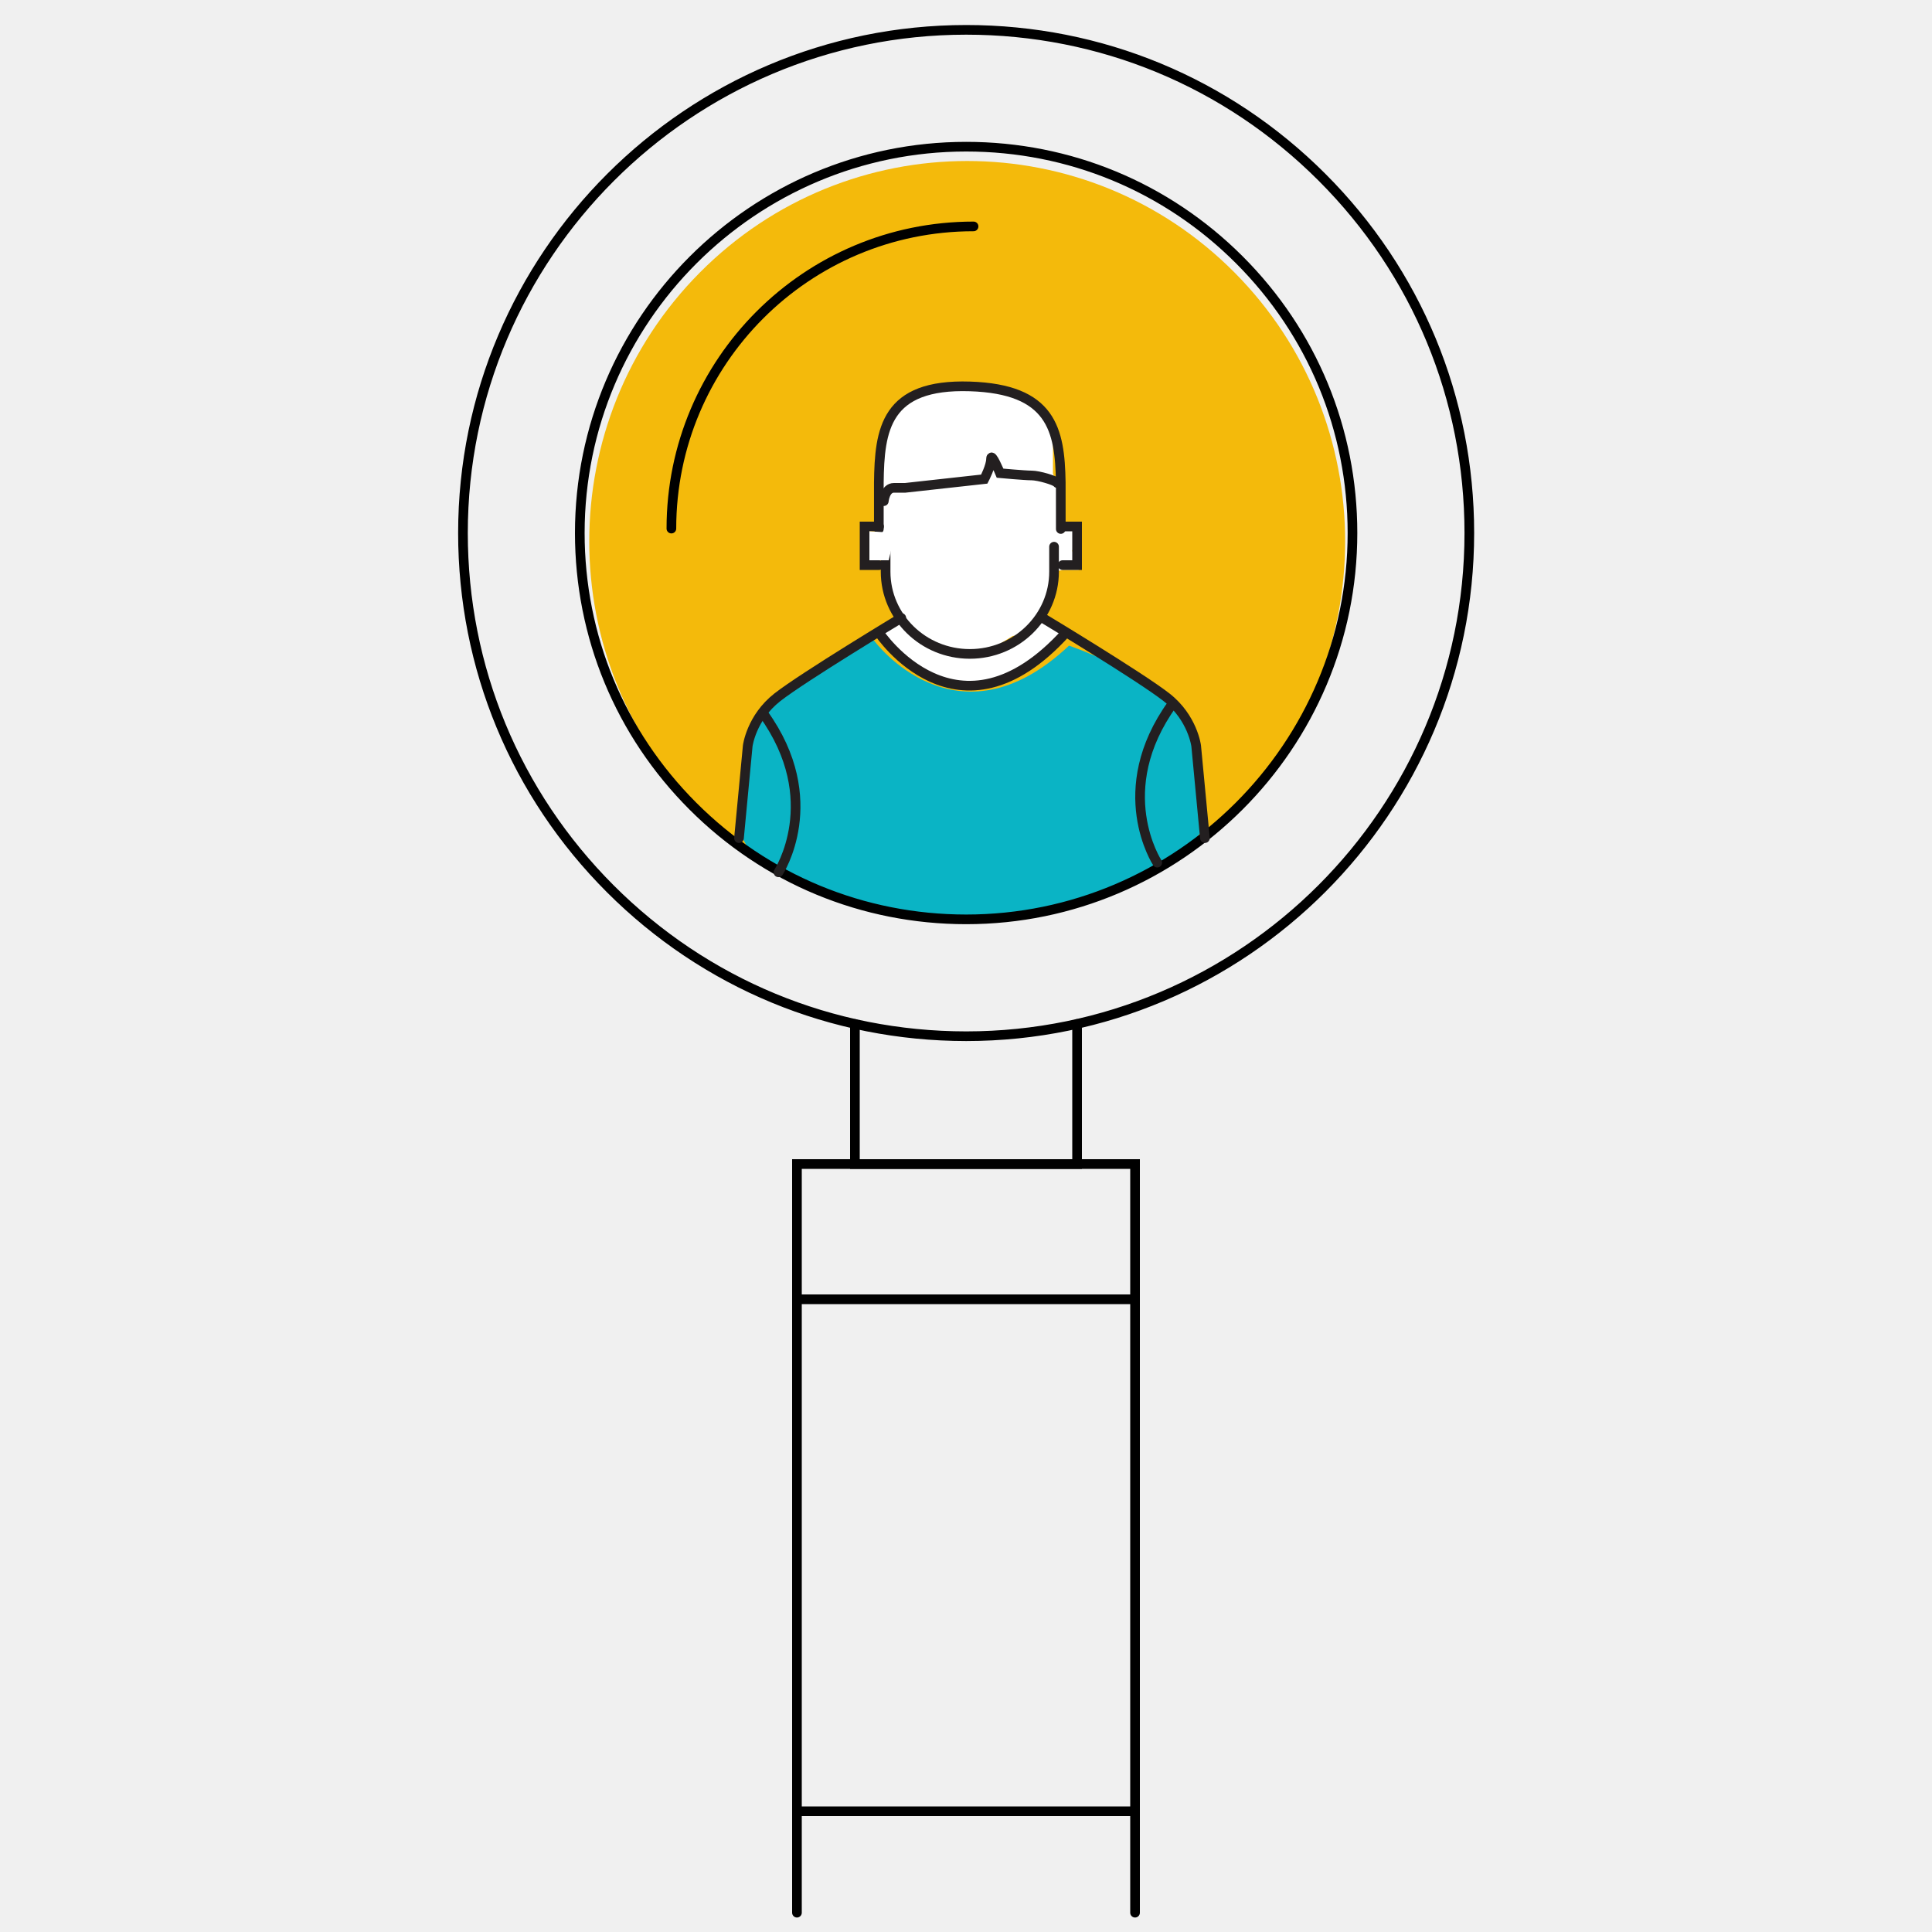
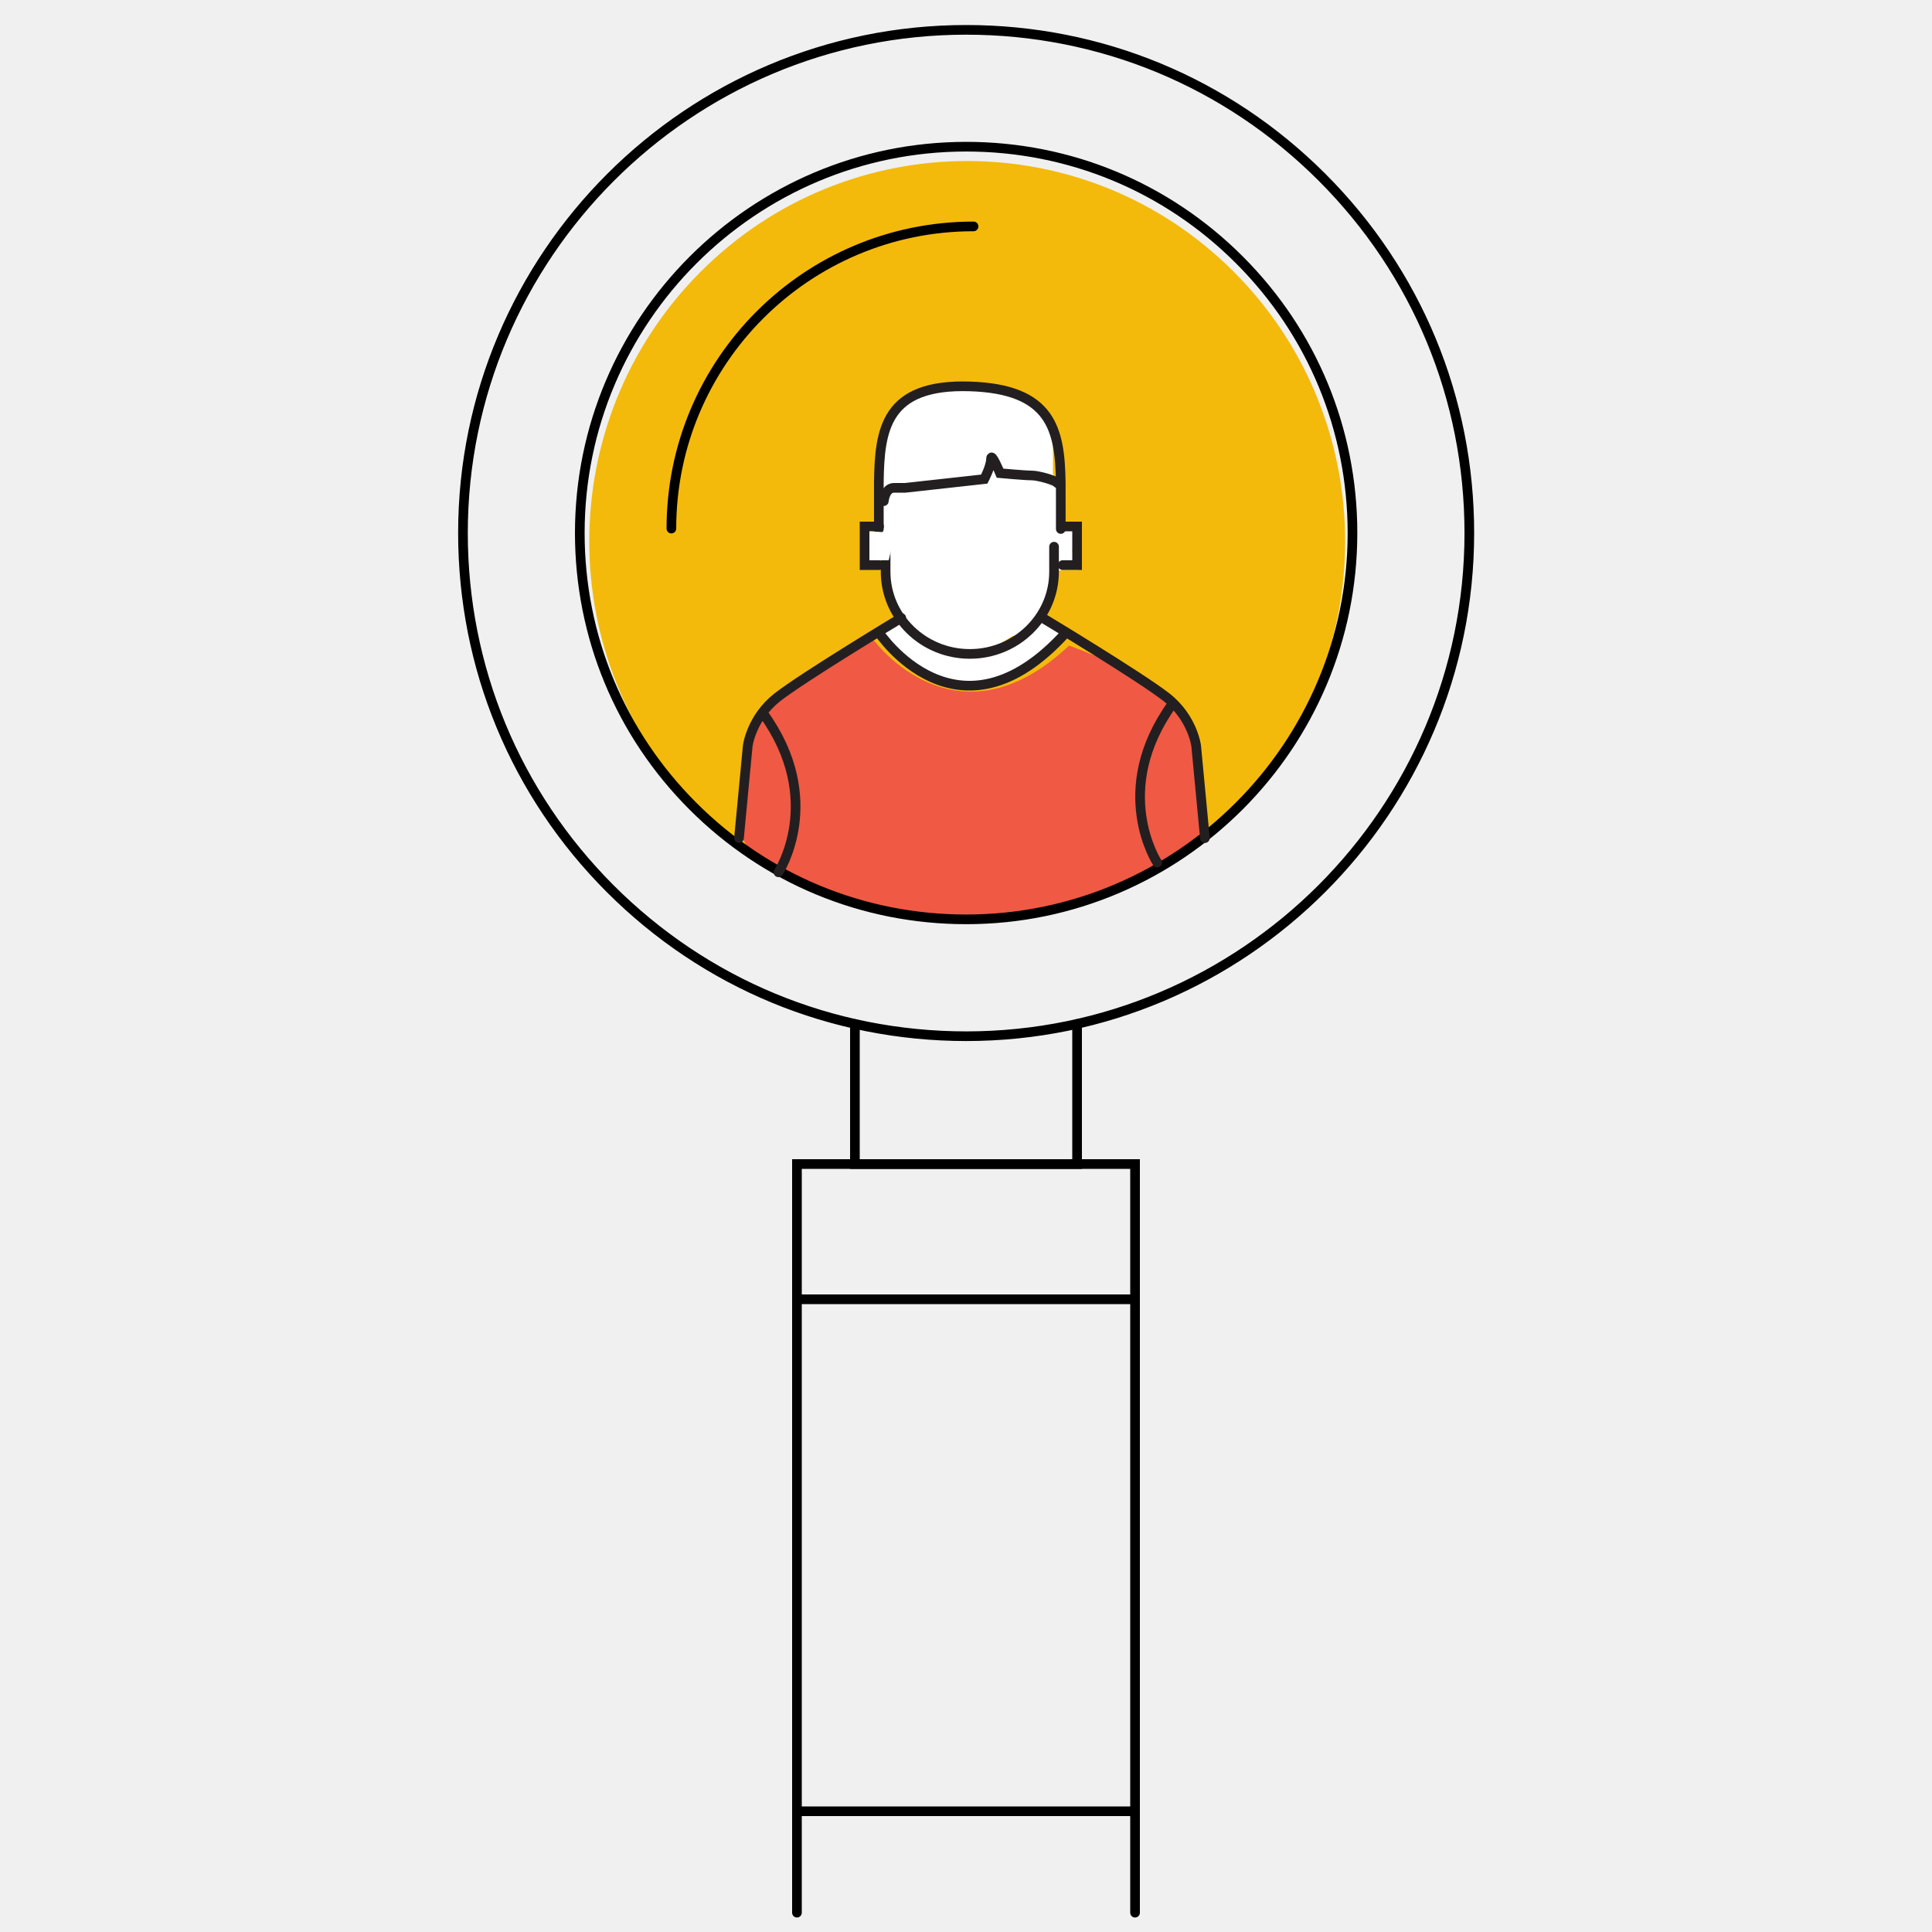
<svg xmlns="http://www.w3.org/2000/svg" version="1.1" id="Layer_1" x="0px" y="0px" width="200px" height="200px" viewBox="0 0 200 200" enable-background="new 0 0 200 200" xml:space="preserve">
  <g>
    <path fill="#F4BA0B" d="M127.789,28.202c15.28,15.376,15.28,40.306,0,55.68c-15.278,15.38-40.051,15.38-55.33,0   c-15.279-15.374-15.279-40.304,0-55.68C87.738,12.822,112.511,12.822,127.789,28.202z" />
-     <path fill="#0AB4C5" d="M76.5,86l0.5-3.666V80l0.403-2.782l0.764-2.051l2.307-2.984L83,70.333l3.833-1.833L89.5,66l1,0.333   c0,0,8.5,11.5,20.167,0.5l1.333,0.5l2.834,1.167l1.333,0.833l3,2l0.833,0.5l2.5,1.667l0.916,2.833L124,78v3l0.334,3.667   l0.307,1.132l-1.474,1.701l-1.833,1.167l-2.667,1.667l-3.167,1.5l-2.5,1.25L106.334,95H103l-2.984,0.173l-3.849-0.006l-3.333-0.333   l-3.833-1L82.333,91L79.5,89.5l-2.167-1.833L76.5,86z" />
+     <path fill="#F05944" d="M76.5,86l0.5-3.666V80l0.403-2.782l0.764-2.051l2.307-2.984L83,70.333l3.833-1.833L89.5,66l1,0.333   c0,0,8.5,11.5,20.167,0.5l1.333,0.5l2.834,1.167l1.333,0.833l3,2l0.833,0.5l2.5,1.667l0.916,2.833L124,78v3l0.334,3.667   l0.307,1.132l-1.474,1.701l-1.833,1.167l-2.667,1.667l-3.167,1.5l-2.5,1.25L106.334,95H103l-2.984,0.173l-3.849-0.006l-3.333-0.333   l-3.833-1L82.333,91L79.5,89.5l-2.167-1.833L76.5,86z" />
    <path fill="none" stroke="#000000" stroke-miterlimit="10" d="M128.295,26.897c-7.553-7.555-17.598-11.712-28.281-11.712   c-22.048,0-39.99,17.942-39.994,39.991c0.002,10.683,4.16,20.727,11.715,28.282c7.555,7.555,17.598,11.711,28.281,11.714   c22.051,0,39.994-17.943,39.992-39.994C140.008,44.496,135.85,34.452,128.295,26.897z" />
    <path fill="none" stroke="#000000" stroke-miterlimit="10" d="M136.848,18.345C127.01,8.506,113.928,3.09,100.016,3.09   c-28.719,0-52.086,23.369-52.09,52.087c0.002,13.912,5.418,26.992,15.256,36.835c9.841,9.837,22.92,15.251,36.834,15.257   c28.721,0,52.088-23.37,52.088-52.09C152.104,41.264,146.688,28.184,136.848,18.345z" />
    <polyline fill="none" stroke="#000000" stroke-linecap="round" stroke-miterlimit="10" points="88.5,106 88.5,120.5 111.5,120.5    111.5,106  " />
    <polyline fill="none" stroke="#000000" stroke-linecap="round" stroke-miterlimit="10" points="82.5,198 82.5,120.5 117.5,120.5    117.5,198  " />
    <line fill="none" stroke="#000000" stroke-linecap="round" stroke-miterlimit="10" x1="83" y1="187.5" x2="117" y2="187.5" />
    <line fill="none" stroke="#000000" stroke-linecap="round" stroke-miterlimit="10" x1="83" y1="134.5" x2="117" y2="134.5" />
    <path fill="none" stroke="#000000" stroke-linecap="round" stroke-linejoin="round" stroke-miterlimit="10" d="M69.502,54.719   c0-17.273,14.006-31.281,31.281-31.281" />
    <path d="M57,156" />
    <path fill="none" stroke="#000000" stroke-width="2" stroke-linecap="round" stroke-miterlimit="10" d="M57,156" />
    <path fill="none" stroke="#000000" stroke-linecap="round" stroke-miterlimit="10" d="M100.902,44.109" />
    <path fill="none" stroke="#000000" stroke-linecap="round" stroke-miterlimit="10" d="M100.902,44.109" />
    <path fill="none" stroke="#000000" stroke-linecap="round" stroke-linejoin="round" stroke-miterlimit="10" d="M116.061,68.311" />
    <path fill="none" stroke="#000000" stroke-linecap="round" stroke-linejoin="round" stroke-miterlimit="10" d="M82.967,63.055" />
    <polyline fill="none" points="93,64.833 95,69.333 95.833,71.333  " />
    <polygon fill="#FFFFFF" points="91.227,50.315 90.624,47.5 91.312,45.084 92.406,42.875 93.62,41.521 95.31,40.844 97.655,40.089    99.833,40 102,40 103.834,40.25 105.667,41.292 107.167,42.063 108.667,43.532 109,44.849 109,47.167 109,49 109.583,50.833    110,52.833 110,54 112,54.667 111,57 111.334,58.333 111.667,59 110,59 109.114,59.181 109.334,60.667 108.5,63 107.167,63.833    106.334,65.667 104.834,65.833 101.834,67.667 100.396,67.693 98,67.167 95.667,66.5 94,65.167 92.167,62.167 91.678,59.181    91.167,56.333 90.833,53.167  " />
    <polygon fill="#FFFFFF" points="93.333,64.25 94.667,65.5 96.083,66.667 97.083,66.833 98.5,67.417 99.583,67.5 101.334,67.667    102.75,67.5 104,66.833 105.334,66.167 106.334,65.667 107.084,64.917 107.667,64.417 108.834,64.583 110.167,65.667    107.584,68.167 105.75,69.167 104.167,70.167 101.75,71 99.417,70.833 97,70.333 94.167,68.583 92.917,67.583 92.083,66.75    91.25,65.583  " />
    <g>
      <path fill="none" stroke="#231F20" stroke-linecap="round" stroke-miterlimit="10" d="M109.813,54.761    c0-0.057-0.003-4.767-0.003-4.823c-0.084-5.503-0.976-9.67-9.415-9.938c-8.729-0.277-9.355,4.458-9.418,9.981    c0,0.042,0,4.736,0,4.779" />
      <path fill="none" stroke="#231F20" stroke-linecap="round" stroke-miterlimit="10" d="M91.678,56.593v2.588    c0,4.701,3.902,8.512,8.718,8.512c4.813,0,8.719-3.811,8.719-8.512v-2.588" />
      <path fill="none" stroke="#231F20" stroke-linecap="round" stroke-miterlimit="10" d="M91.491,51.878c0,0,0.118-1.378,1.053-1.378    s1.169,0,1.169,0l8.178-0.903c0,0,0.701-1.337,0.701-2.098c0-0.76,0.935,1.485,0.935,1.485s2.57,0.236,3.271,0.236    c0.702,0,2.526,0.519,2.665,0.797" />
      <polyline fill="none" stroke="#231F20" stroke-linecap="round" stroke-miterlimit="10" points="110,54.5 111.5,54.5 111.5,58.5     110,58.5   " />
      <polyline fill="none" stroke="#231F20" stroke-linecap="round" stroke-miterlimit="10" points="91,58.5 89.5,58.5 89.5,54.5     91,54.5   " />
      <path fill="none" stroke="#231F20" stroke-linecap="round" stroke-miterlimit="10" d="M107.932,63.966    c0,0,10.117,6.096,12.826,8.216c2.71,2.121,3.07,5.036,3.07,5.036l0.813,8.58l0.091,0.963" />
      <path fill="none" stroke="#231F20" stroke-linecap="round" stroke-miterlimit="10" d="M93.3,63.966c0,0-10.116,6.096-12.826,8.216    c-2.71,2.121-3.07,5.035-3.07,5.035L76.5,86.762" />
      <path fill="none" stroke="#231F20" stroke-linecap="round" stroke-miterlimit="10" d="M110.334,65.5    C99.168,77.834,91,65.5,91,65.5" />
      <path fill="none" stroke="#231F20" stroke-linecap="round" stroke-miterlimit="10" d="M80.586,90.301    c0,0,4.893-7.467-1.564-16.423" />
      <path fill="none" stroke="#231F20" stroke-linecap="round" stroke-miterlimit="10" d="M121.361,72.878    c-6.457,8.956-1.564,16.423-1.564,16.423" />
    </g>
    <path fill="none" stroke="#231F20" stroke-linecap="round" stroke-miterlimit="10" d="M123.167,87.5" />
    <polyline fill="#FFFFFF" points="92.667,55.167 90,55 90,58 92,58  " />
  </g>
</svg>
